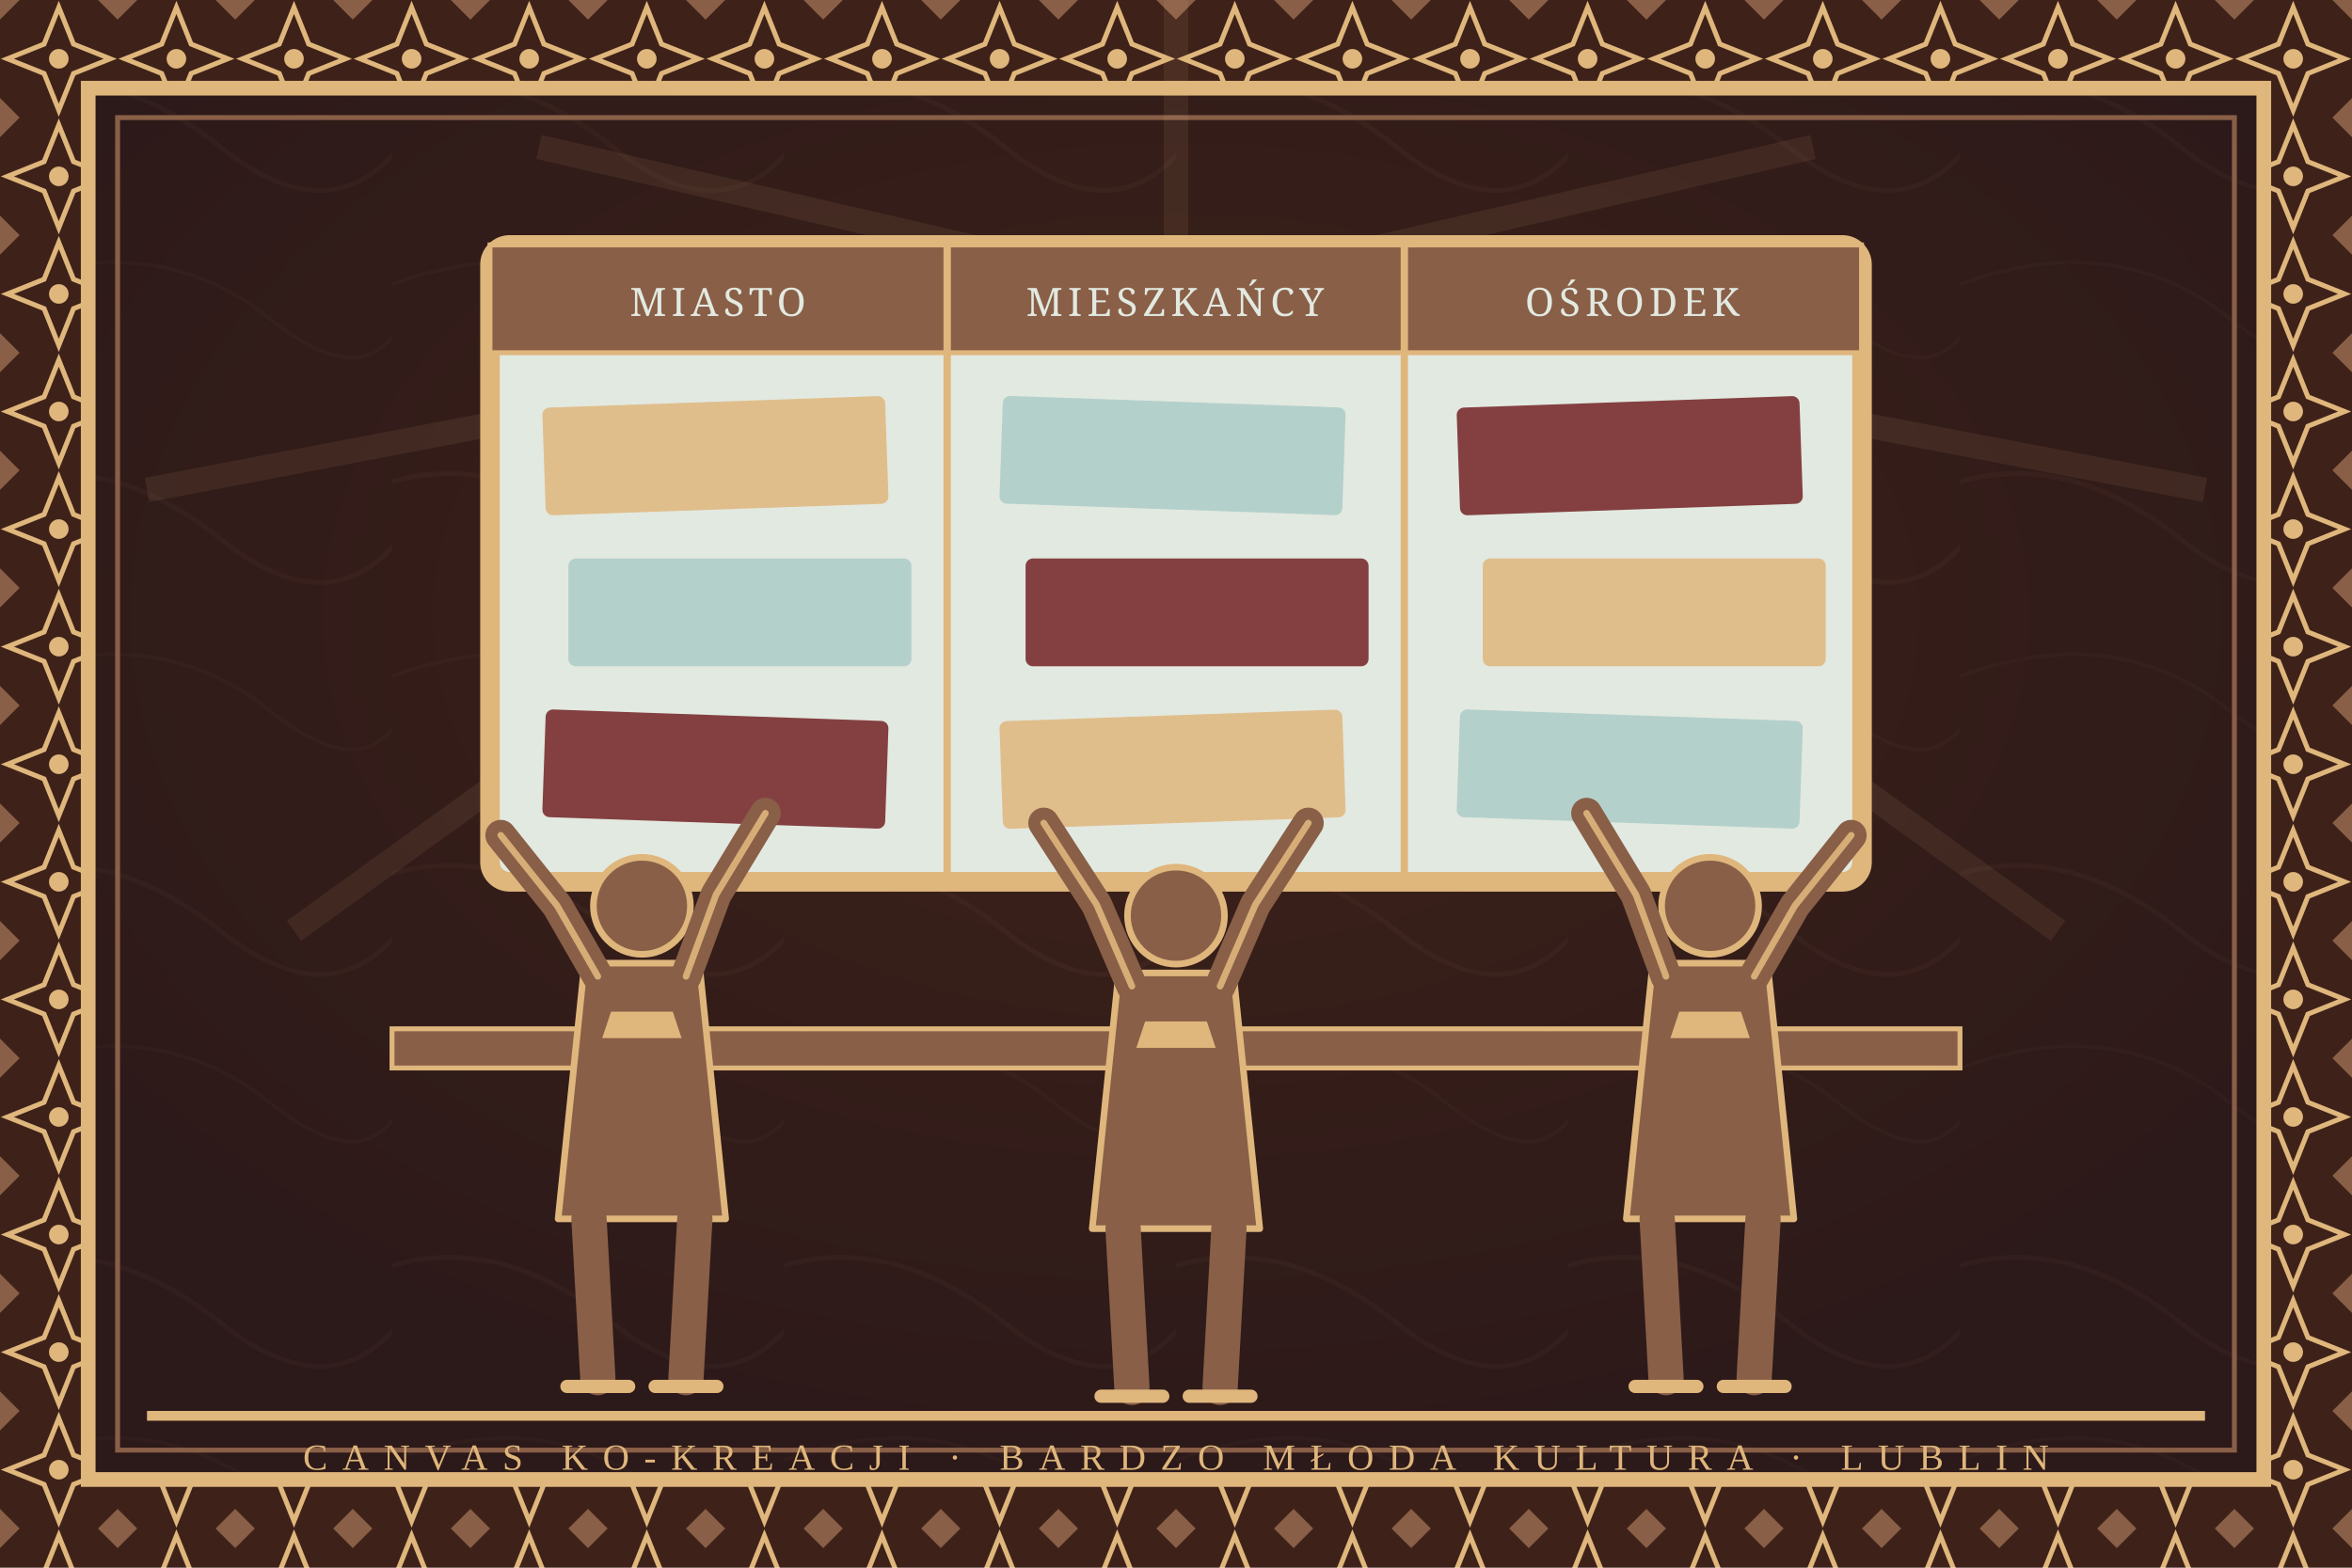
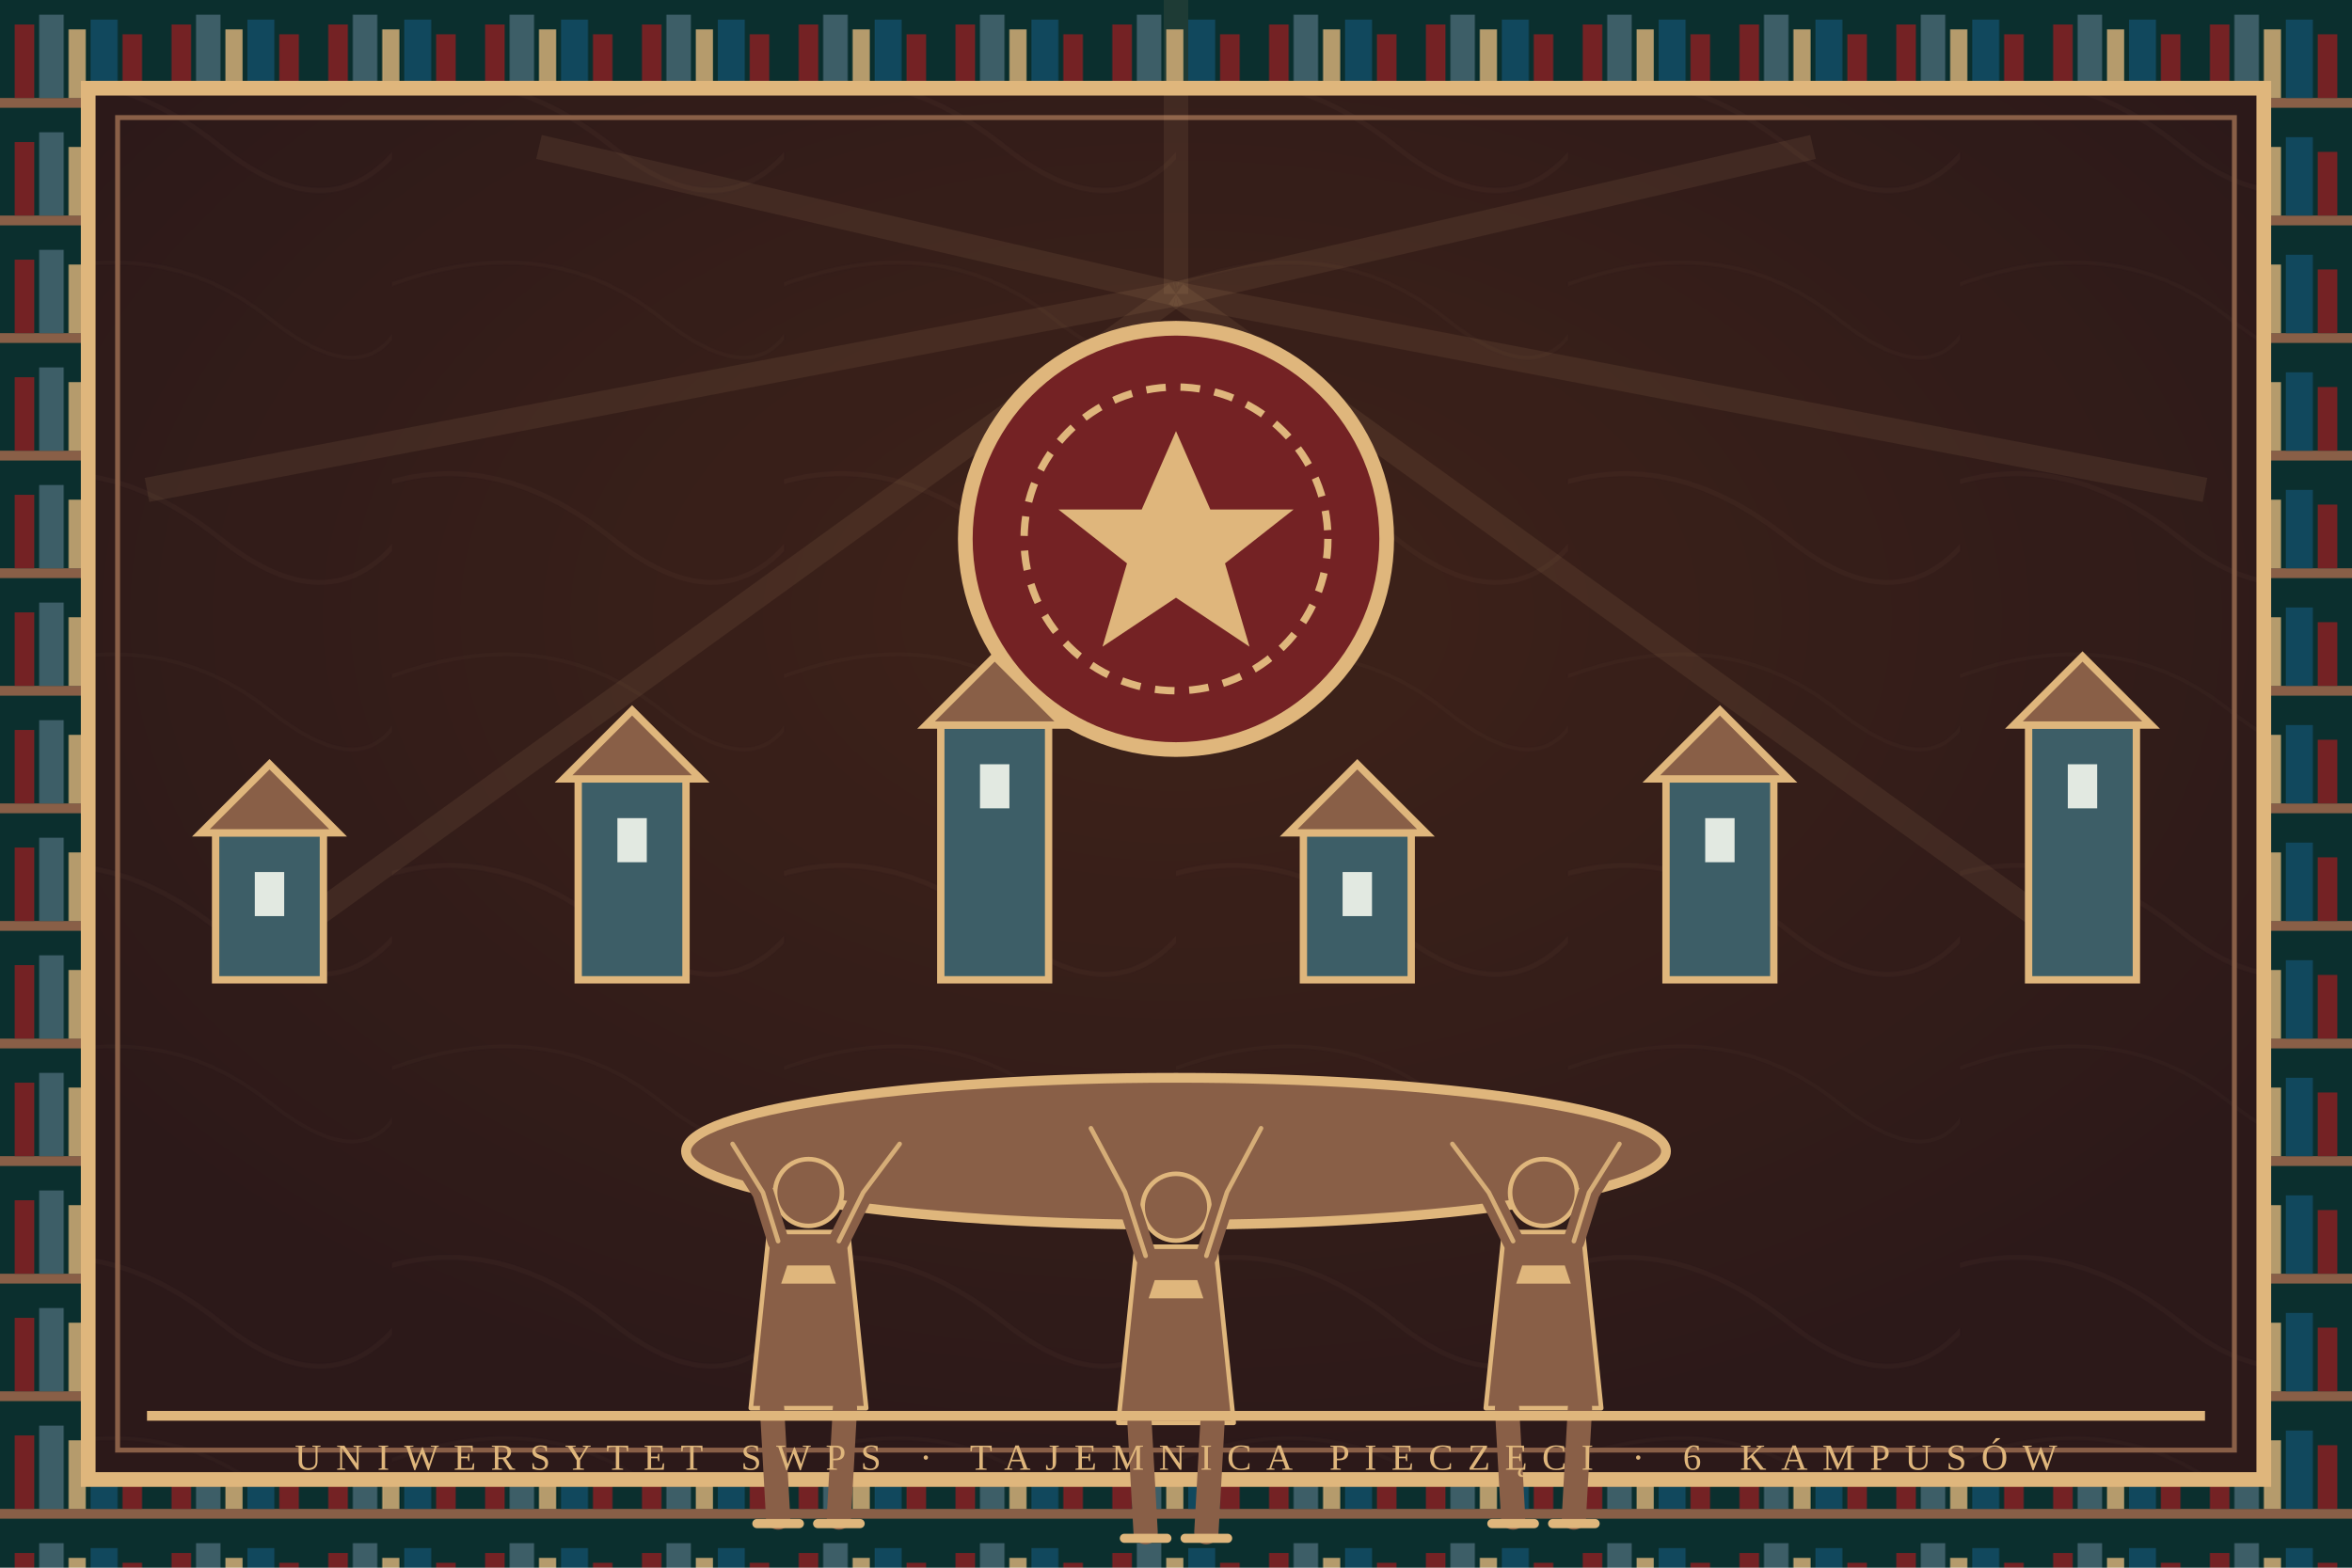
<svg xmlns="http://www.w3.org/2000/svg" viewBox="0 0 960 640" width="960" height="640">
  <defs>
    <radialGradient id="glow" cx="50%" cy="38%" r="60%">
      <stop offset="0" stop-color="#3E2219" />
      <stop offset="1" stop-color="#261619" />
    </radialGradient>
    <pattern id="mauresque" width="48" height="48" patternUnits="userSpaceOnUse">
      <rect width="48" height="48" fill="#3E2219" />
      <path d="M24 3 L30 18 L45 24 L30 30 L24 45 L18 30 L3 24 L18 18 Z" fill="none" stroke="#DFB67C" stroke-width="2" />
      <circle cx="24" cy="24" r="4" fill="#DFB67C" />
      <path d="M0 0 L8 0 L0 8 Z M48 48 L40 48 L48 40 Z M48 0 L40 0 L48 8 Z M0 48 L8 48 L0 40 Z" fill="#895F47" />
    </pattern>
    <pattern id="blueprint" width="40" height="40" patternUnits="userSpaceOnUse">
      <rect width="40" height="40" fill="#0B2F2E" />
      <path d="M0 0 H40 M0 0 V40" fill="none" stroke="#DFB67C" stroke-opacity="0.35" stroke-width="1" />
      <path d="M20 0 V40 M0 20 H40" fill="none" stroke="#DFB67C" stroke-opacity="0.12" stroke-width="1" />
    </pattern>
    <pattern id="shelves" width="64" height="48" patternUnits="userSpaceOnUse">
      <rect width="64" height="48" fill="#0B2F2E" />
      <rect x="0" y="40" width="64" height="4" fill="#895F47" />
      <rect x="6" y="10" width="8" height="30" fill="#742224" />
      <rect x="16" y="6" width="10" height="34" fill="#3D5E67" />
      <rect x="28" y="12" width="7" height="28" fill="#DFB67C" fill-opacity="0.8" />
      <rect x="37" y="8" width="11" height="32" fill="#11485D" />
      <rect x="50" y="14" width="8" height="26" fill="#742224" />
    </pattern>
    <pattern id="marble" width="160" height="160" patternUnits="userSpaceOnUse">
      <rect width="160" height="160" fill="#3E2219" />
      <path d="M-10 40 Q40 20 90 60 T170 50" fill="none" stroke="#895F47" stroke-opacity="0.35" stroke-width="2" />
      <path d="M-10 120 Q60 90 110 130 T170 110" fill="none" stroke="#DFB67C" stroke-opacity="0.12" stroke-width="1.5" />
    </pattern>
    <linearGradient id="stone" x1="0" y1="0" x2="0" y2="1">
      <stop offset="0" stop-color="#DFB67C" />
      <stop offset="1" stop-color="#895F47" />
    </linearGradient>
  </defs>
-   <rect width="960" height="640" fill="url(#mauresque)" />
+   <rect width="960" height="640" fill="url(#shelves)" />
  <rect x="36" y="36" width="888" height="568" fill="url(#marble)" />
  <rect x="36" y="36" width="888" height="568" fill="url(#glow)" opacity="0.75" />
  <rect x="36" y="36" width="888" height="568" fill="none" stroke="#DFB67C" stroke-width="6" />
  <rect x="48" y="48" width="864" height="544" fill="none" stroke="#895F47" stroke-width="2" />
  <g stroke="#DFB67C" stroke-opacity="0.09" stroke-width="10">
    <path d="M480 120 L120 380" />
    <path d="M480 120 L220 60" />
    <path d="M480 120 L840 380" />
    <path d="M480 120 L740 60" />
    <path d="M480 120 L60 200" />
    <path d="M480 120 L900 200" />
    <path d="M480 120 L480 -20" />
  </g>
-   <rect x="200" y="100" width="560" height="260" rx="8" fill="#E2E9E1" stroke="#DFB67C" stroke-width="8" />
-   <g transform="translate(200 100)">
-     <rect x="0" y="0" width="186.6" height="44" fill="#895F47" stroke="#DFB67C" stroke-width="2" />
-     <text x="93" y="29" text-anchor="middle" font-family="Georgia, serif" font-size="16" letter-spacing="2" fill="#E2E9E1">MIASTO</text>
-     <rect x="22" y="64" width="140" height="44" rx="3" fill="#DFB67C" fill-opacity="0.85" transform="rotate(-2 93 86)" />
-     <rect x="32" y="128" width="140" height="44" rx="3" fill="#ACCBC6" fill-opacity="0.85" transform="rotate(0 93 150)" />
-     <rect x="22" y="192" width="140" height="44" rx="3" fill="#742224" fill-opacity="0.85" transform="rotate(2 93 214)" />
+   <g transform="translate(480 220)">
+     <circle r="86" fill="#742224" stroke="#DFB67C" stroke-width="6" />
+     <circle r="62" fill="none" stroke="#DFB67C" stroke-width="3" stroke-dasharray="8 6" />
+     <path d="M0 -44 L14 -12 L48 -12 L20 10 L30 44 L0 24 L-30 44 L-20 10 L-48 -12 L-14 -12 Z" fill="#DFB67C" />
  </g>
-   <g transform="translate(386.6 100)">
-     <rect x="0" y="0" width="186.6" height="44" fill="#895F47" stroke="#DFB67C" stroke-width="2" />
-     <text x="93" y="29" text-anchor="middle" font-family="Georgia, serif" font-size="16" letter-spacing="2" fill="#E2E9E1">MIESZKAŃCY</text>
-     <rect x="22" y="64" width="140" height="44" rx="3" fill="#ACCBC6" fill-opacity="0.85" transform="rotate(2 93 86)" />
-     <rect x="32" y="128" width="140" height="44" rx="3" fill="#742224" fill-opacity="0.85" transform="rotate(0 93 150)" />
-     <rect x="22" y="192" width="140" height="44" rx="3" fill="#DFB67C" fill-opacity="0.85" transform="rotate(-2 93 214)" />
+   <g transform="translate(110 400)">
+     <rect x="-22" y="-60" width="44" height="60" fill="#3D5E67" stroke="#DFB67C" stroke-width="3" />
+     <path d="M-28 -60 L0 -88 L28 -60 Z" fill="#895F47" stroke="#DFB67C" stroke-width="3" />
+     <rect x="-6" y="-44" width="12" height="18" fill="#E2E9E1" />
  </g>
-   <g transform="translate(573.2 100)">
-     <rect x="0" y="0" width="186.6" height="44" fill="#895F47" stroke="#DFB67C" stroke-width="2" />
-     <text x="93" y="29" text-anchor="middle" font-family="Georgia, serif" font-size="16" letter-spacing="2" fill="#E2E9E1">OŚRODEK</text>
-     <rect x="22" y="64" width="140" height="44" rx="3" fill="#742224" fill-opacity="0.85" transform="rotate(-2 93 86)" />
-     <rect x="32" y="128" width="140" height="44" rx="3" fill="#DFB67C" fill-opacity="0.85" transform="rotate(0 93 150)" />
-     <rect x="22" y="192" width="140" height="44" rx="3" fill="#ACCBC6" fill-opacity="0.85" transform="rotate(2 93 214)" />
+   <g transform="translate(258 400)">
+     <rect x="-22" y="-82" width="44" height="82" fill="#3D5E67" stroke="#DFB67C" stroke-width="3" />
+     <path d="M-28 -82 L0 -110 L28 -82 Z" fill="#895F47" stroke="#DFB67C" stroke-width="3" />
+     <rect x="-6" y="-66" width="12" height="18" fill="#E2E9E1" />
  </g>
-   <line x1="386.6" y1="100" x2="386.6" y2="360" stroke="#DFB67C" stroke-width="3" />
-   <line x1="573.2" y1="100" x2="573.2" y2="360" stroke="#DFB67C" stroke-width="3" />
-   <rect x="160" y="420" width="640" height="16" fill="#895F47" stroke="#DFB67C" stroke-width="2" />
-   <g transform="translate(262 476) scale(0.9)">
+   <g transform="translate(406 400)">
+     <rect x="-22" y="-104" width="44" height="104" fill="#3D5E67" stroke="#DFB67C" stroke-width="3" />
+     <path d="M-28 -104 L0 -132 L28 -104 Z" fill="#895F47" stroke="#DFB67C" stroke-width="3" />
+     <rect x="-6" y="-88" width="12" height="18" fill="#E2E9E1" />
+   </g>
+   <g transform="translate(554 400)">
+     <rect x="-22" y="-60" width="44" height="60" fill="#3D5E67" stroke="#DFB67C" stroke-width="3" />
+     <path d="M-28 -60 L0 -88 L28 -60 Z" fill="#895F47" stroke="#DFB67C" stroke-width="3" />
+     <rect x="-6" y="-44" width="12" height="18" fill="#E2E9E1" />
+   </g>
+   <g transform="translate(702 400)">
+     <rect x="-22" y="-82" width="44" height="82" fill="#3D5E67" stroke="#DFB67C" stroke-width="3" />
+     <path d="M-28 -82 L0 -110 L28 -82 Z" fill="#895F47" stroke="#DFB67C" stroke-width="3" />
+     <rect x="-6" y="-66" width="12" height="18" fill="#E2E9E1" />
+   </g>
+   <g transform="translate(850 400)">
+     <rect x="-22" y="-104" width="44" height="104" fill="#3D5E67" stroke="#DFB67C" stroke-width="3" />
+     <path d="M-28 -104 L0 -132 L28 -104 Z" fill="#895F47" stroke="#DFB67C" stroke-width="3" />
+     <rect x="-6" y="-88" width="12" height="18" fill="#E2E9E1" />
+   </g>
+   <ellipse cx="480" cy="470" rx="200" ry="30" fill="#895F47" stroke="#DFB67C" stroke-width="4" />
+   <g transform="translate(330 560) scale(0.62)">
    <circle cx="0" cy="-118" r="22" fill="#895F47" stroke="#DFB67C" stroke-width="3" />
    <path d="M-26 -92 L26 -92 L38 24 L-38 24 Z" fill="#895F47" stroke="#DFB67C" stroke-width="3" stroke-linejoin="round" />
    <path d="M-14 -70 L14 -70 L18 -58 L-18 -58 Z" fill="#DFB67C" />
-     <path d="M-20 -86 L-38.4 -118 L-64 -150" fill="none" stroke="#895F47" stroke-width="14" stroke-linecap="round" stroke-linejoin="round" />
-     <path d="M-20 -86 L-38.4 -118 L-64 -150" fill="none" stroke="#DFB67C" stroke-width="3" stroke-linecap="round" stroke-linejoin="round" opacity="0.9" />
-     <path d="M20 -86 L33.6 -123 L56 -160" fill="none" stroke="#895F47" stroke-width="14" stroke-linecap="round" stroke-linejoin="round" />
-     <path d="M20 -86 L33.6 -123 L56 -160" fill="none" stroke="#DFB67C" stroke-width="3" stroke-linecap="round" stroke-linejoin="round" opacity="0.9" />
+     <path d="M-20 -86 L-30 -118 L-50 -150" fill="none" stroke="#895F47" stroke-width="14" stroke-linecap="round" stroke-linejoin="round" />
+     <path d="M-20 -86 L-30 -118 L-50 -150" fill="none" stroke="#DFB67C" stroke-width="3" stroke-linecap="round" stroke-linejoin="round" opacity="0.9" />
+     <path d="M20 -86 L36 -118 L60 -150" fill="none" stroke="#895F47" stroke-width="14" stroke-linecap="round" stroke-linejoin="round" />
+     <path d="M20 -86 L36 -118 L60 -150" fill="none" stroke="#DFB67C" stroke-width="3" stroke-linecap="round" stroke-linejoin="round" opacity="0.9" />
    <path d="M-24 24 L-20 96 M24 24 L20 96" fill="none" stroke="#895F47" stroke-width="16" stroke-linecap="round" />
    <path d="M-34 100 L-6 100 M6 100 L34 100" fill="none" stroke="#DFB67C" stroke-width="6" stroke-linecap="round" />
  </g>
-   <g transform="translate(480 480) scale(0.9)">
+   <g transform="translate(480 566) scale(0.62)">
    <circle cx="0" cy="-118" r="22" fill="#895F47" stroke="#DFB67C" stroke-width="3" />
    <path d="M-26 -92 L26 -92 L38 24 L-38 24 Z" fill="#895F47" stroke="#DFB67C" stroke-width="3" stroke-linejoin="round" />
    <path d="M-14 -70 L14 -70 L18 -58 L-18 -58 Z" fill="#DFB67C" />
-     <path d="M-20 -86 L-36 -123 L-60 -160" fill="none" stroke="#895F47" stroke-width="14" stroke-linecap="round" stroke-linejoin="round" />
-     <path d="M-20 -86 L-36 -123 L-60 -160" fill="none" stroke="#DFB67C" stroke-width="3" stroke-linecap="round" stroke-linejoin="round" opacity="0.9" />
-     <path d="M20 -86 L36 -123 L60 -160" fill="none" stroke="#895F47" stroke-width="14" stroke-linecap="round" stroke-linejoin="round" />
-     <path d="M20 -86 L36 -123 L60 -160" fill="none" stroke="#DFB67C" stroke-width="3" stroke-linecap="round" stroke-linejoin="round" opacity="0.9" />
+     <path d="M-20 -86 L-33.6 -128 L-56 -170" fill="none" stroke="#895F47" stroke-width="14" stroke-linecap="round" stroke-linejoin="round" />
+     <path d="M-20 -86 L-33.6 -128 L-56 -170" fill="none" stroke="#DFB67C" stroke-width="3" stroke-linecap="round" stroke-linejoin="round" opacity="0.9" />
+     <path d="M20 -86 L33.6 -128 L56 -170" fill="none" stroke="#895F47" stroke-width="14" stroke-linecap="round" stroke-linejoin="round" />
+     <path d="M20 -86 L33.6 -128 L56 -170" fill="none" stroke="#DFB67C" stroke-width="3" stroke-linecap="round" stroke-linejoin="round" opacity="0.9" />
    <path d="M-24 24 L-20 96 M24 24 L20 96" fill="none" stroke="#895F47" stroke-width="16" stroke-linecap="round" />
    <path d="M-34 100 L-6 100 M6 100 L34 100" fill="none" stroke="#DFB67C" stroke-width="6" stroke-linecap="round" />
  </g>
-   <g transform="translate(698 476) scale(0.9)">
+   <g transform="translate(630 560) scale(0.62)">
    <circle cx="0" cy="-118" r="22" fill="#895F47" stroke="#DFB67C" stroke-width="3" />
    <path d="M-26 -92 L26 -92 L38 24 L-38 24 Z" fill="#895F47" stroke="#DFB67C" stroke-width="3" stroke-linejoin="round" />
    <path d="M-14 -70 L14 -70 L18 -58 L-18 -58 Z" fill="#DFB67C" />
-     <path d="M-20 -86 L-33.6 -123 L-56 -160" fill="none" stroke="#895F47" stroke-width="14" stroke-linecap="round" stroke-linejoin="round" />
-     <path d="M-20 -86 L-33.6 -123 L-56 -160" fill="none" stroke="#DFB67C" stroke-width="3" stroke-linecap="round" stroke-linejoin="round" opacity="0.9" />
-     <path d="M20 -86 L38.4 -118 L64 -150" fill="none" stroke="#895F47" stroke-width="14" stroke-linecap="round" stroke-linejoin="round" />
-     <path d="M20 -86 L38.4 -118 L64 -150" fill="none" stroke="#DFB67C" stroke-width="3" stroke-linecap="round" stroke-linejoin="round" opacity="0.9" />
+     <path d="M-20 -86 L-36 -118 L-60 -150" fill="none" stroke="#895F47" stroke-width="14" stroke-linecap="round" stroke-linejoin="round" />
+     <path d="M-20 -86 L-36 -118 L-60 -150" fill="none" stroke="#DFB67C" stroke-width="3" stroke-linecap="round" stroke-linejoin="round" opacity="0.9" />
+     <path d="M20 -86 L30 -118 L50 -150" fill="none" stroke="#895F47" stroke-width="14" stroke-linecap="round" stroke-linejoin="round" />
+     <path d="M20 -86 L30 -118 L50 -150" fill="none" stroke="#DFB67C" stroke-width="3" stroke-linecap="round" stroke-linejoin="round" opacity="0.9" />
    <path d="M-24 24 L-20 96 M24 24 L20 96" fill="none" stroke="#895F47" stroke-width="16" stroke-linecap="round" />
    <path d="M-34 100 L-6 100 M6 100 L34 100" fill="none" stroke="#DFB67C" stroke-width="6" stroke-linecap="round" />
  </g>
  <rect x="60" y="576" width="840" height="4" fill="#DFB67C" />
-   <text x="480" y="600" text-anchor="middle" font-family="Georgia, 'Times New Roman', serif" font-size="15" letter-spacing="6" fill="#DFB67C">CANVAS KO-KREACJI · BARDZO MŁODA KULTURA · LUBLIN</text>
+   <text x="480" y="600" text-anchor="middle" font-family="Georgia, 'Times New Roman', serif" font-size="15" letter-spacing="6" fill="#DFB67C">UNIWERSYTET SWPS · TAJEMNICA PIECZĘCI · 6 KAMPUSÓW</text>
</svg>
